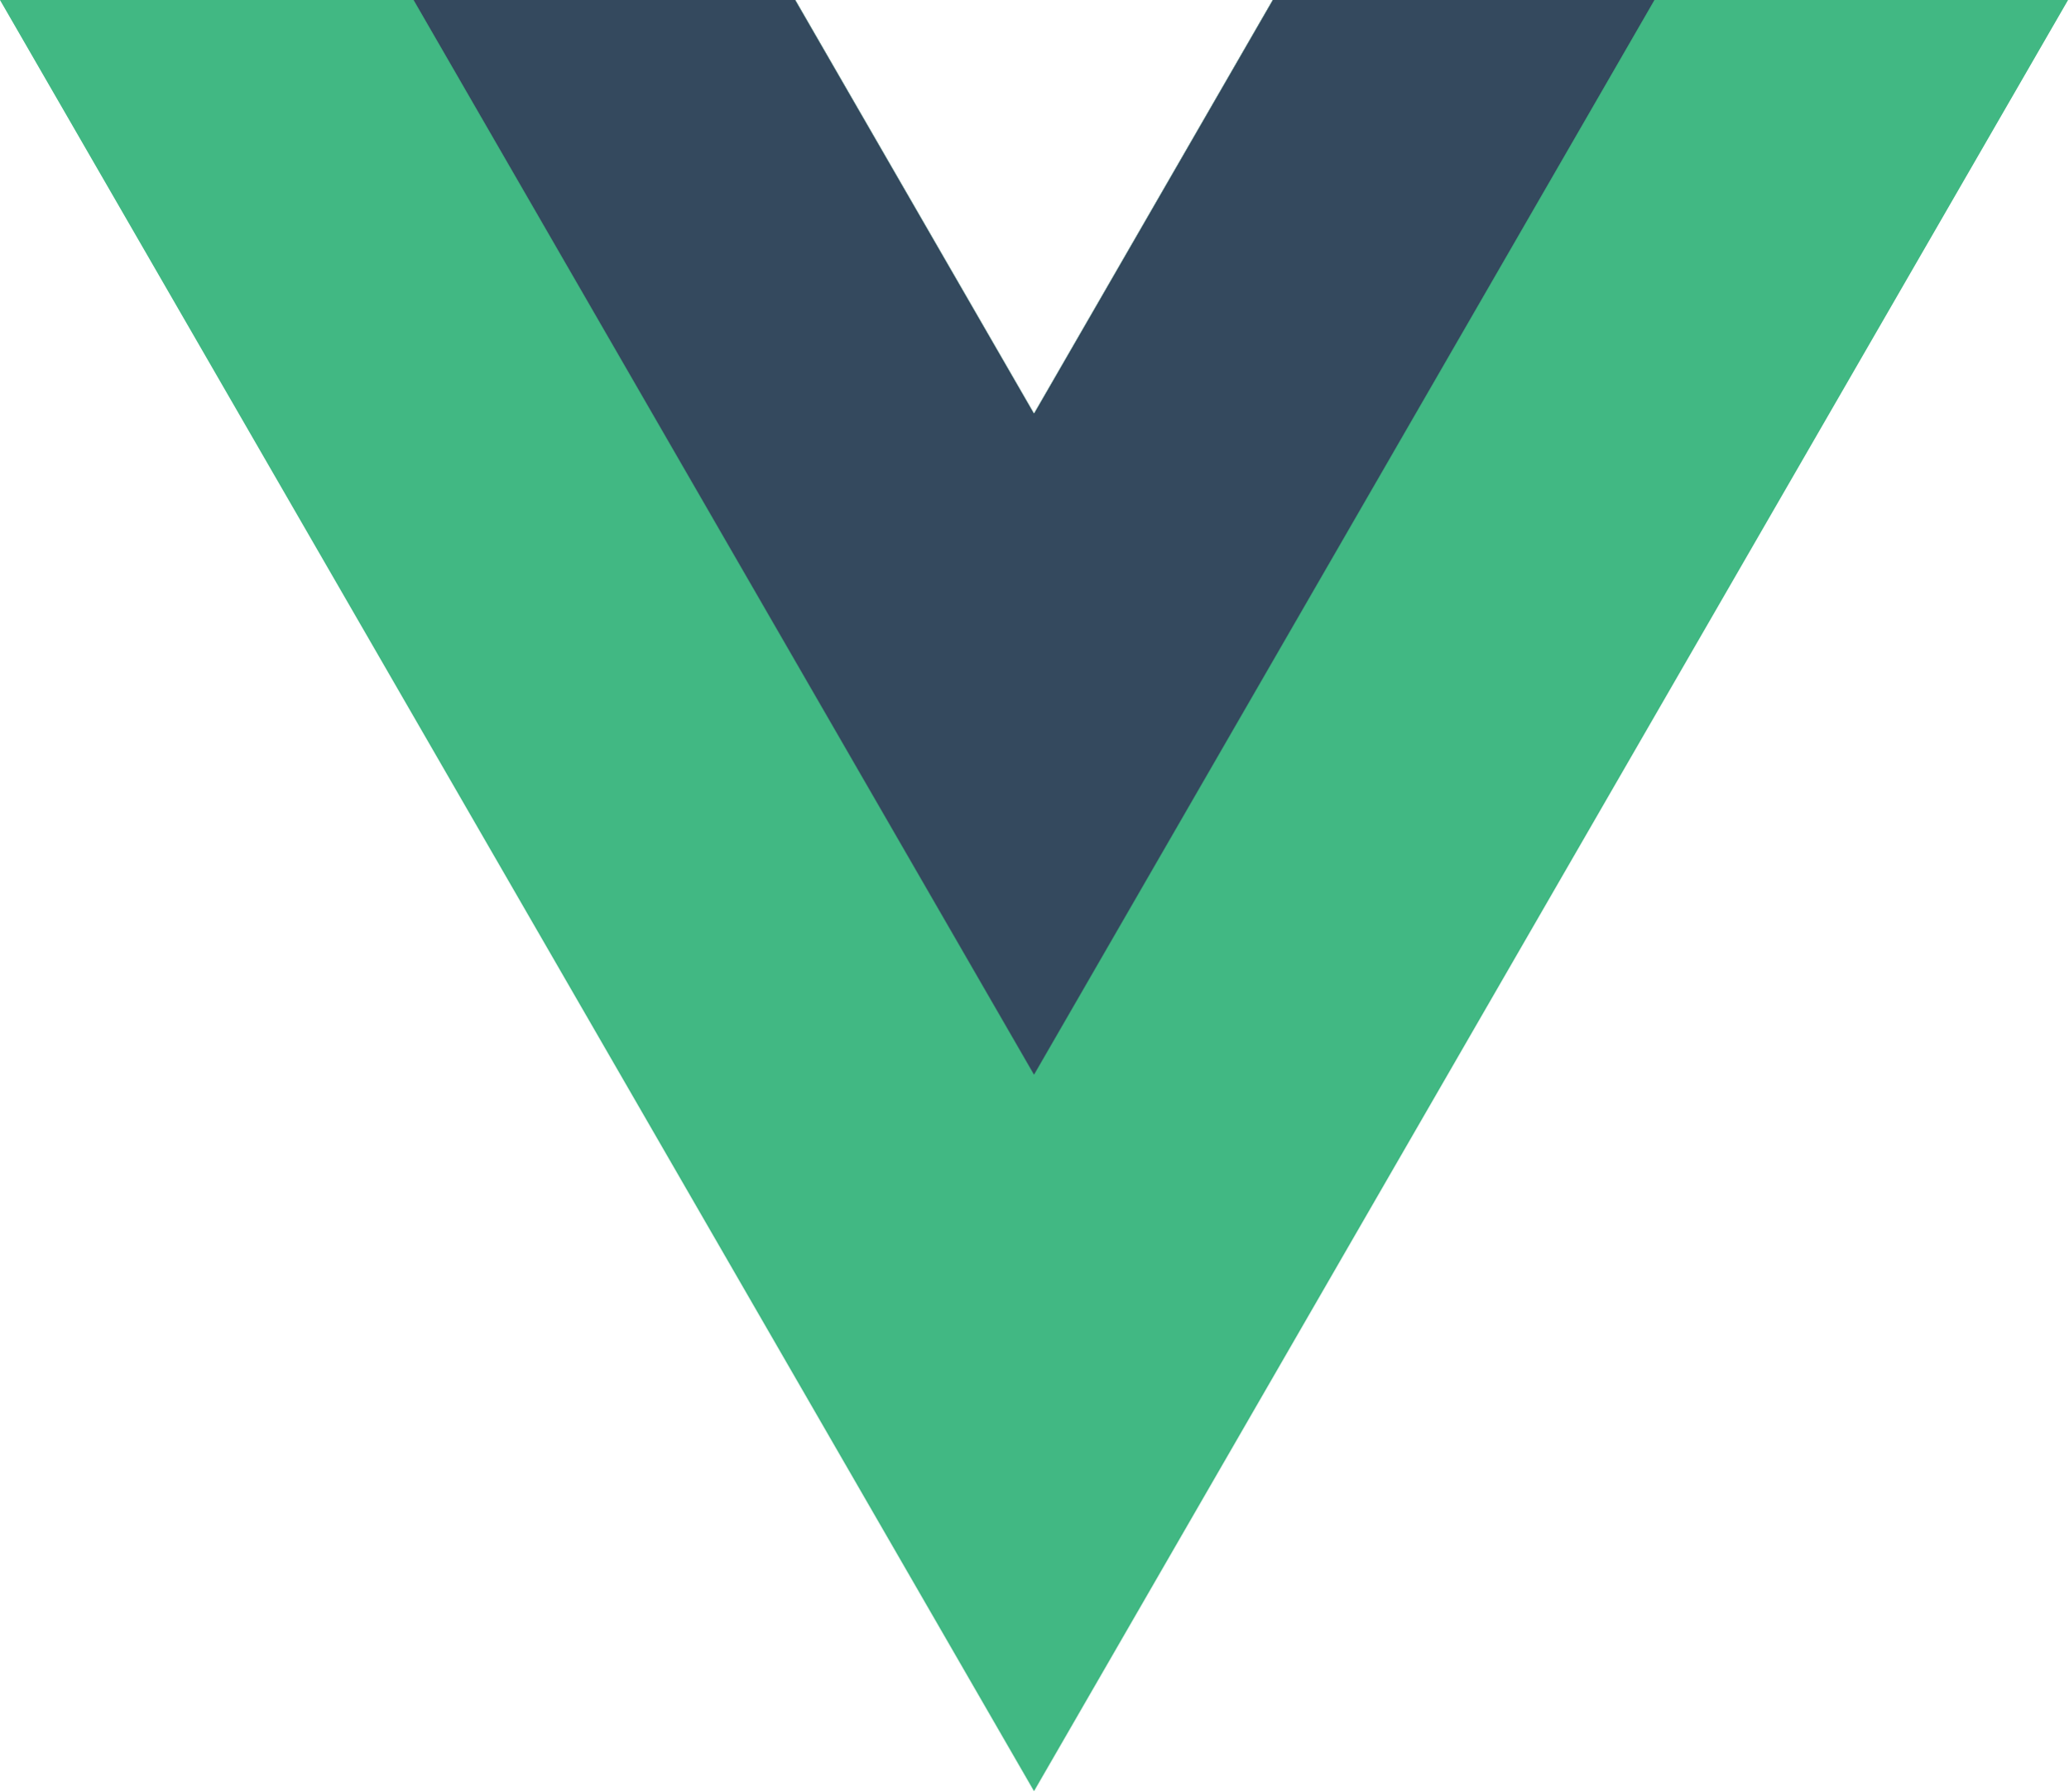
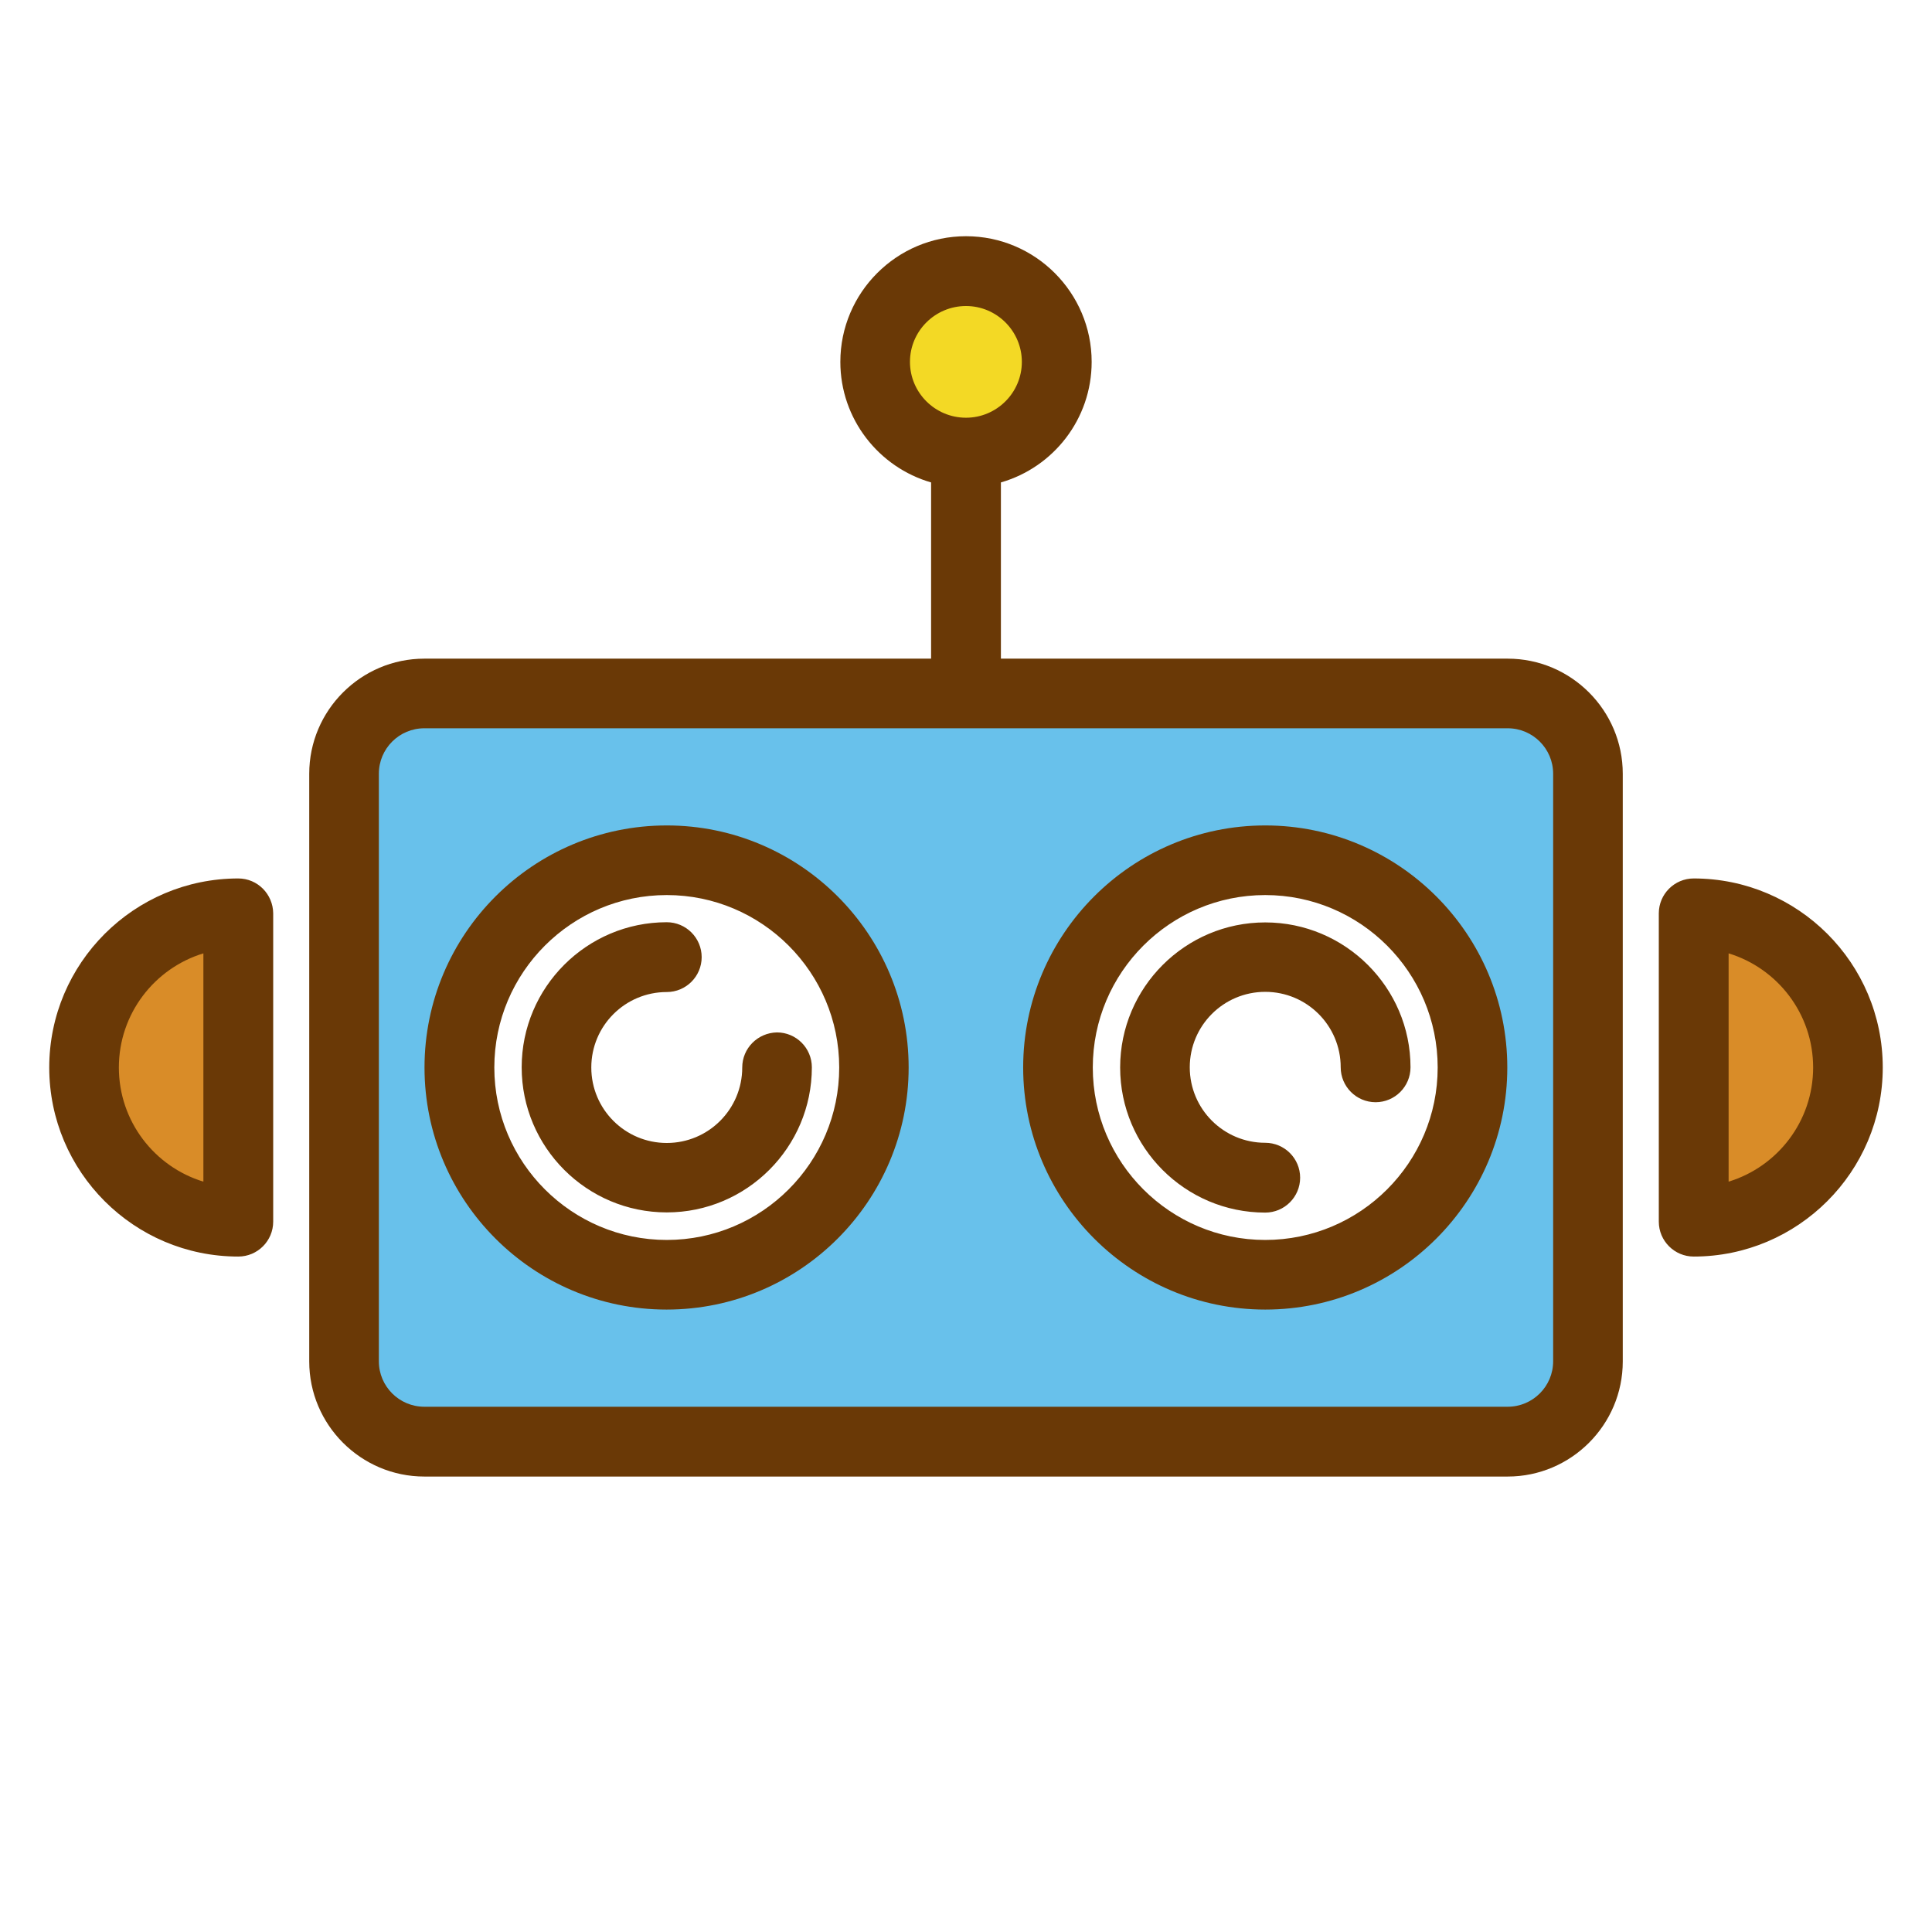
- <svg xmlns="http://www.w3.org/2000/svg" viewBox="0 0 261.76 226.69">
-   <path d="M161.096.001l-30.225 52.351L100.647.001H-.005l130.877 226.688L261.749.001z" fill="#41b883" />
-   <path d="M161.096.001l-30.225 52.351L100.647.001H52.346l78.526 136.01L209.398.001z" fill="#34495e" />
+ <svg xmlns="http://www.w3.org/2000/svg" t="1705304741232" class="icon" viewBox="0 0 1024 1024" version="1.1" p-id="1070" width="200" height="200">
+   <path d="M897.7 484.1c45.1 0 81.7 36.6 81.7 81.7s-36.6 81.7-81.7 81.7V484.1z" fill="#D98C28" p-id="1071" />
+   <path d="M841.6 410.1v311.5c0 23.5-19 42.5-42.5 42.5H224.9c-23.5 0-42.5-19-42.5-42.5V410.1c0-23.5 19-42.5 42.5-42.5h574.2c23.5 0 42.5 19 42.5 42.5z m-61.1 155.7c0-60.7-49.2-109.9-109.9-109.9s-109.9 49.2-109.9 109.9S610 675.7 670.6 675.7c60.7 0 109.9-49.2 109.9-109.9z m-317.3 0c0-60.7-49.2-109.9-109.9-109.9s-109.9 49.2-109.9 109.9 49.2 109.9 109.9 109.9c60.8 0 109.9-49.2 109.9-109.9z" fill="#68C1EB" p-id="1072" />
+   <path d="M463.9 191.8a48.1 48.1 0 1 0 96.2 0 48.1 48.1 0 1 0-96.2 0Z" fill="#F3D925" p-id="1073" />
+   <path d="M126.3 484.1v163.4c-45.1 0-81.7-36.6-81.7-81.7s36.5-81.7 81.7-81.7z" fill="#D98C28" p-id="1074" />
+   <path d="M799.1 349.1H530.5v-93.4c27.8-8 48.1-33.6 48.1-63.9 0-36.7-29.9-66.6-66.6-66.6-36.7 0-66.6 29.9-66.6 66.6 0 30.3 20.4 55.9 48.1 63.9v93.4H224.9c-33.6 0-61 27.4-61 61v311.5c0 33.6 27.4 61 61 61h574.2c33.6 0 61-27.4 61-61V410.1c0-33.6-27.4-61-61-61zM482.3 191.8c0-16.3 13.3-29.6 29.7-29.6 16.3 0 29.6 13.3 29.6 29.6s-13.3 29.6-29.6 29.6c-16.4 0-29.7-13.3-29.7-29.6z m340.9 529.7c0 13.3-10.8 24.1-24.1 24.1H224.9c-13.3 0-24.1-10.8-24.1-24.1V410.1c0-13.3 10.8-24.1 24.1-24.1h574.2c13.3 0 24.1 10.8 24.1 24.1v311.4z" fill="#6A3906" p-id="1075" />
+   <path d="M353.4 437.5C282.6 437.5 225 495 225 565.8s57.6 128.3 128.3 128.3c70.8 0 128.3-57.6 128.3-128.3s-57.5-128.3-128.2-128.3z m0 219.7c-50.4 0-91.4-41-91.4-91.4s41-91.4 91.4-91.4c50.4 0 91.4 41 91.4 91.4s-41 91.4-91.4 91.4zM670.6 437.5c-70.8 0-128.3 57.6-128.3 128.3s57.6 128.3 128.3 128.3c70.8 0 128.3-57.6 128.3-128.3s-57.5-128.3-128.3-128.3z m0 219.7c-50.4 0-91.4-41-91.4-91.4s41-91.4 91.4-91.4c50.4 0 91.4 41 91.4 91.4s-41 91.4-91.4 91.4zM897.7 465.6c-10.2 0-18.5 8.3-18.5 18.5v163.4c0 10.2 8.3 18.5 18.5 18.5 55.2 0 100.2-44.9 100.2-100.2S953 465.6 897.7 465.6z m18.5 160.7v-121c25.9 7.9 44.8 32 44.8 60.5s-18.9 52.6-44.8 60.5zM126.3 465.6c-55.2 0-100.2 44.9-100.2 100.2S71 666 126.3 666c10.2 0 18.5-8.3 18.5-18.5V484.1c-0.1-10.2-8.3-18.5-18.5-18.5z m-18.5 160.7c-25.9-7.9-44.8-32-44.8-60.5s18.9-52.6 44.8-60.5v121z" fill="#6A3906" p-id="1076" />
+   <path d="M393.4 565.8c0 22.1-17.9 40-40 40s-40-17.9-40-40 17.9-40 40-40c10.2 0 18.5-8.3 18.5-18.5s-8.3-18.5-18.5-18.5c-42.4 0-76.9 34.5-76.9 76.9s34.5 76.9 76.9 76.9c42.4 0 76.9-34.5 76.9-76.9 0-10.2-8.3-18.5-18.5-18.5-10.2 0.2-18.4 8.4-18.4 18.6zM670.6 488.9c-42.4 0-76.9 34.5-76.9 76.9s34.5 76.9 76.9 76.9c10.2 0 18.5-8.3 18.5-18.5s-8.3-18.5-18.5-18.5c-22.1 0-40-17.9-40-40s17.9-40 40-40 40 17.9 40 40c0 10.2 8.3 18.5 18.5 18.5s18.5-8.3 18.5-18.5c0-42.3-34.6-76.8-77-76.8z" fill="#6A3906" p-id="1077" />
</svg>
